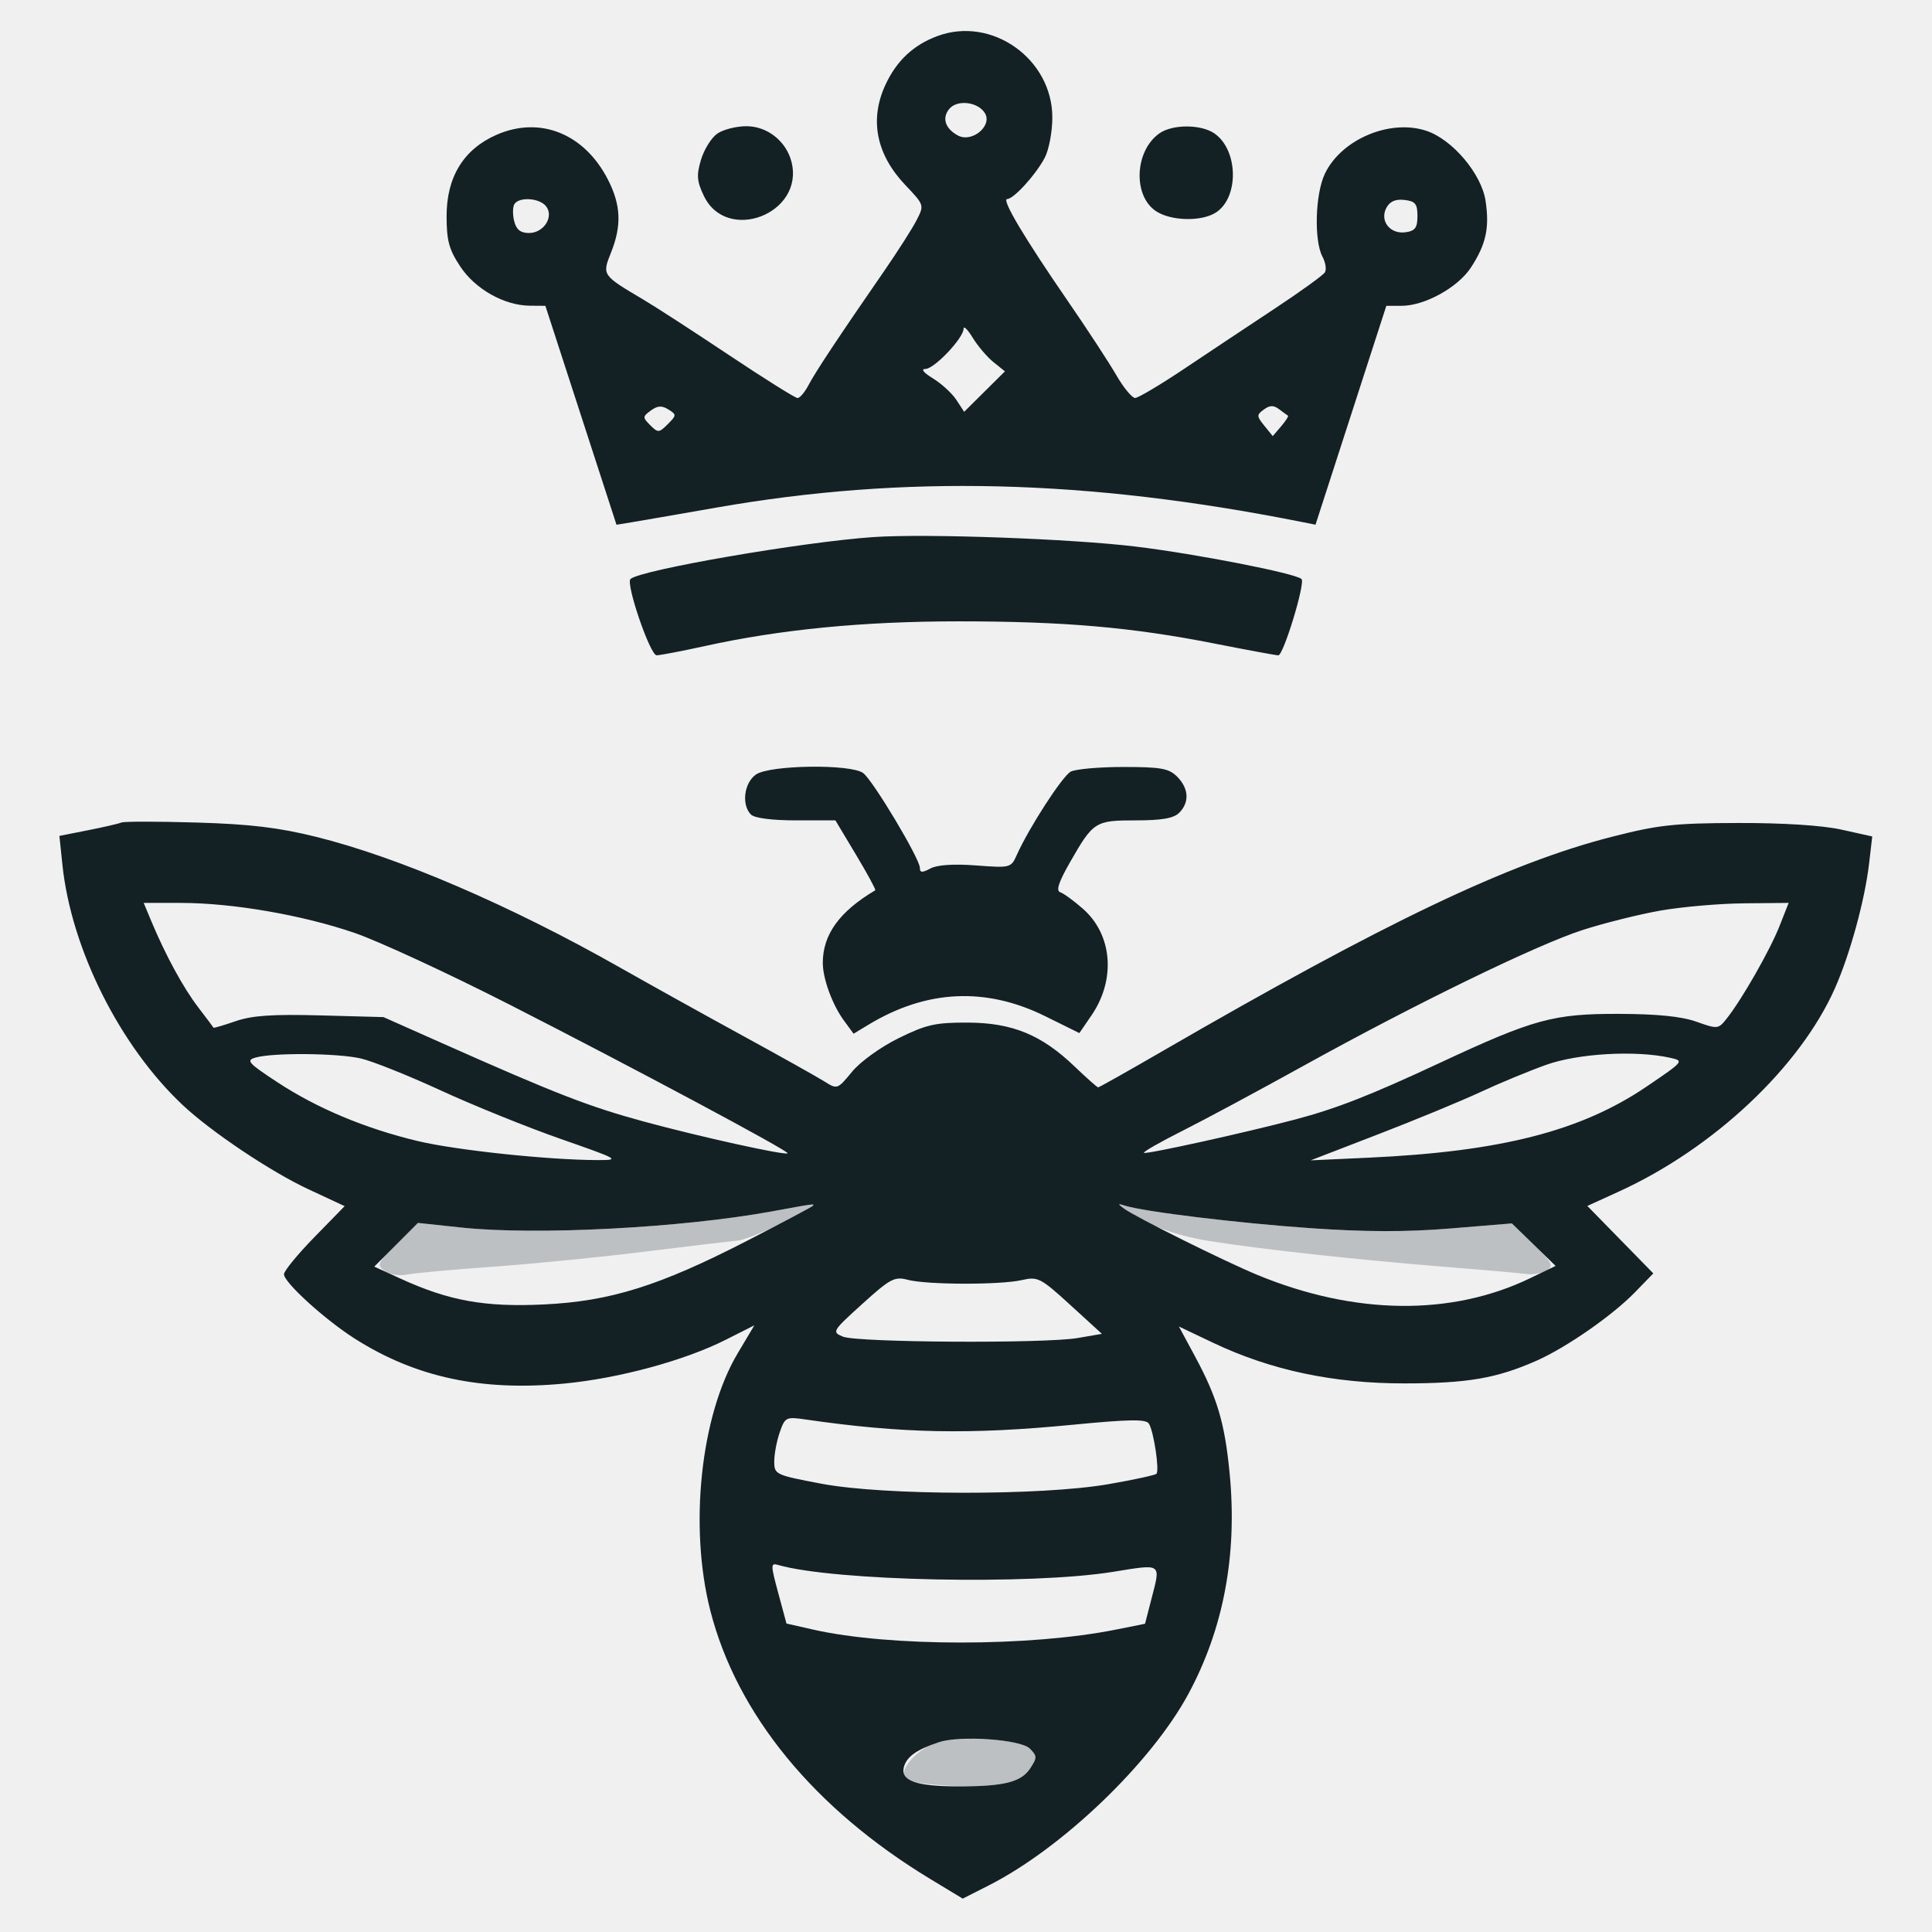
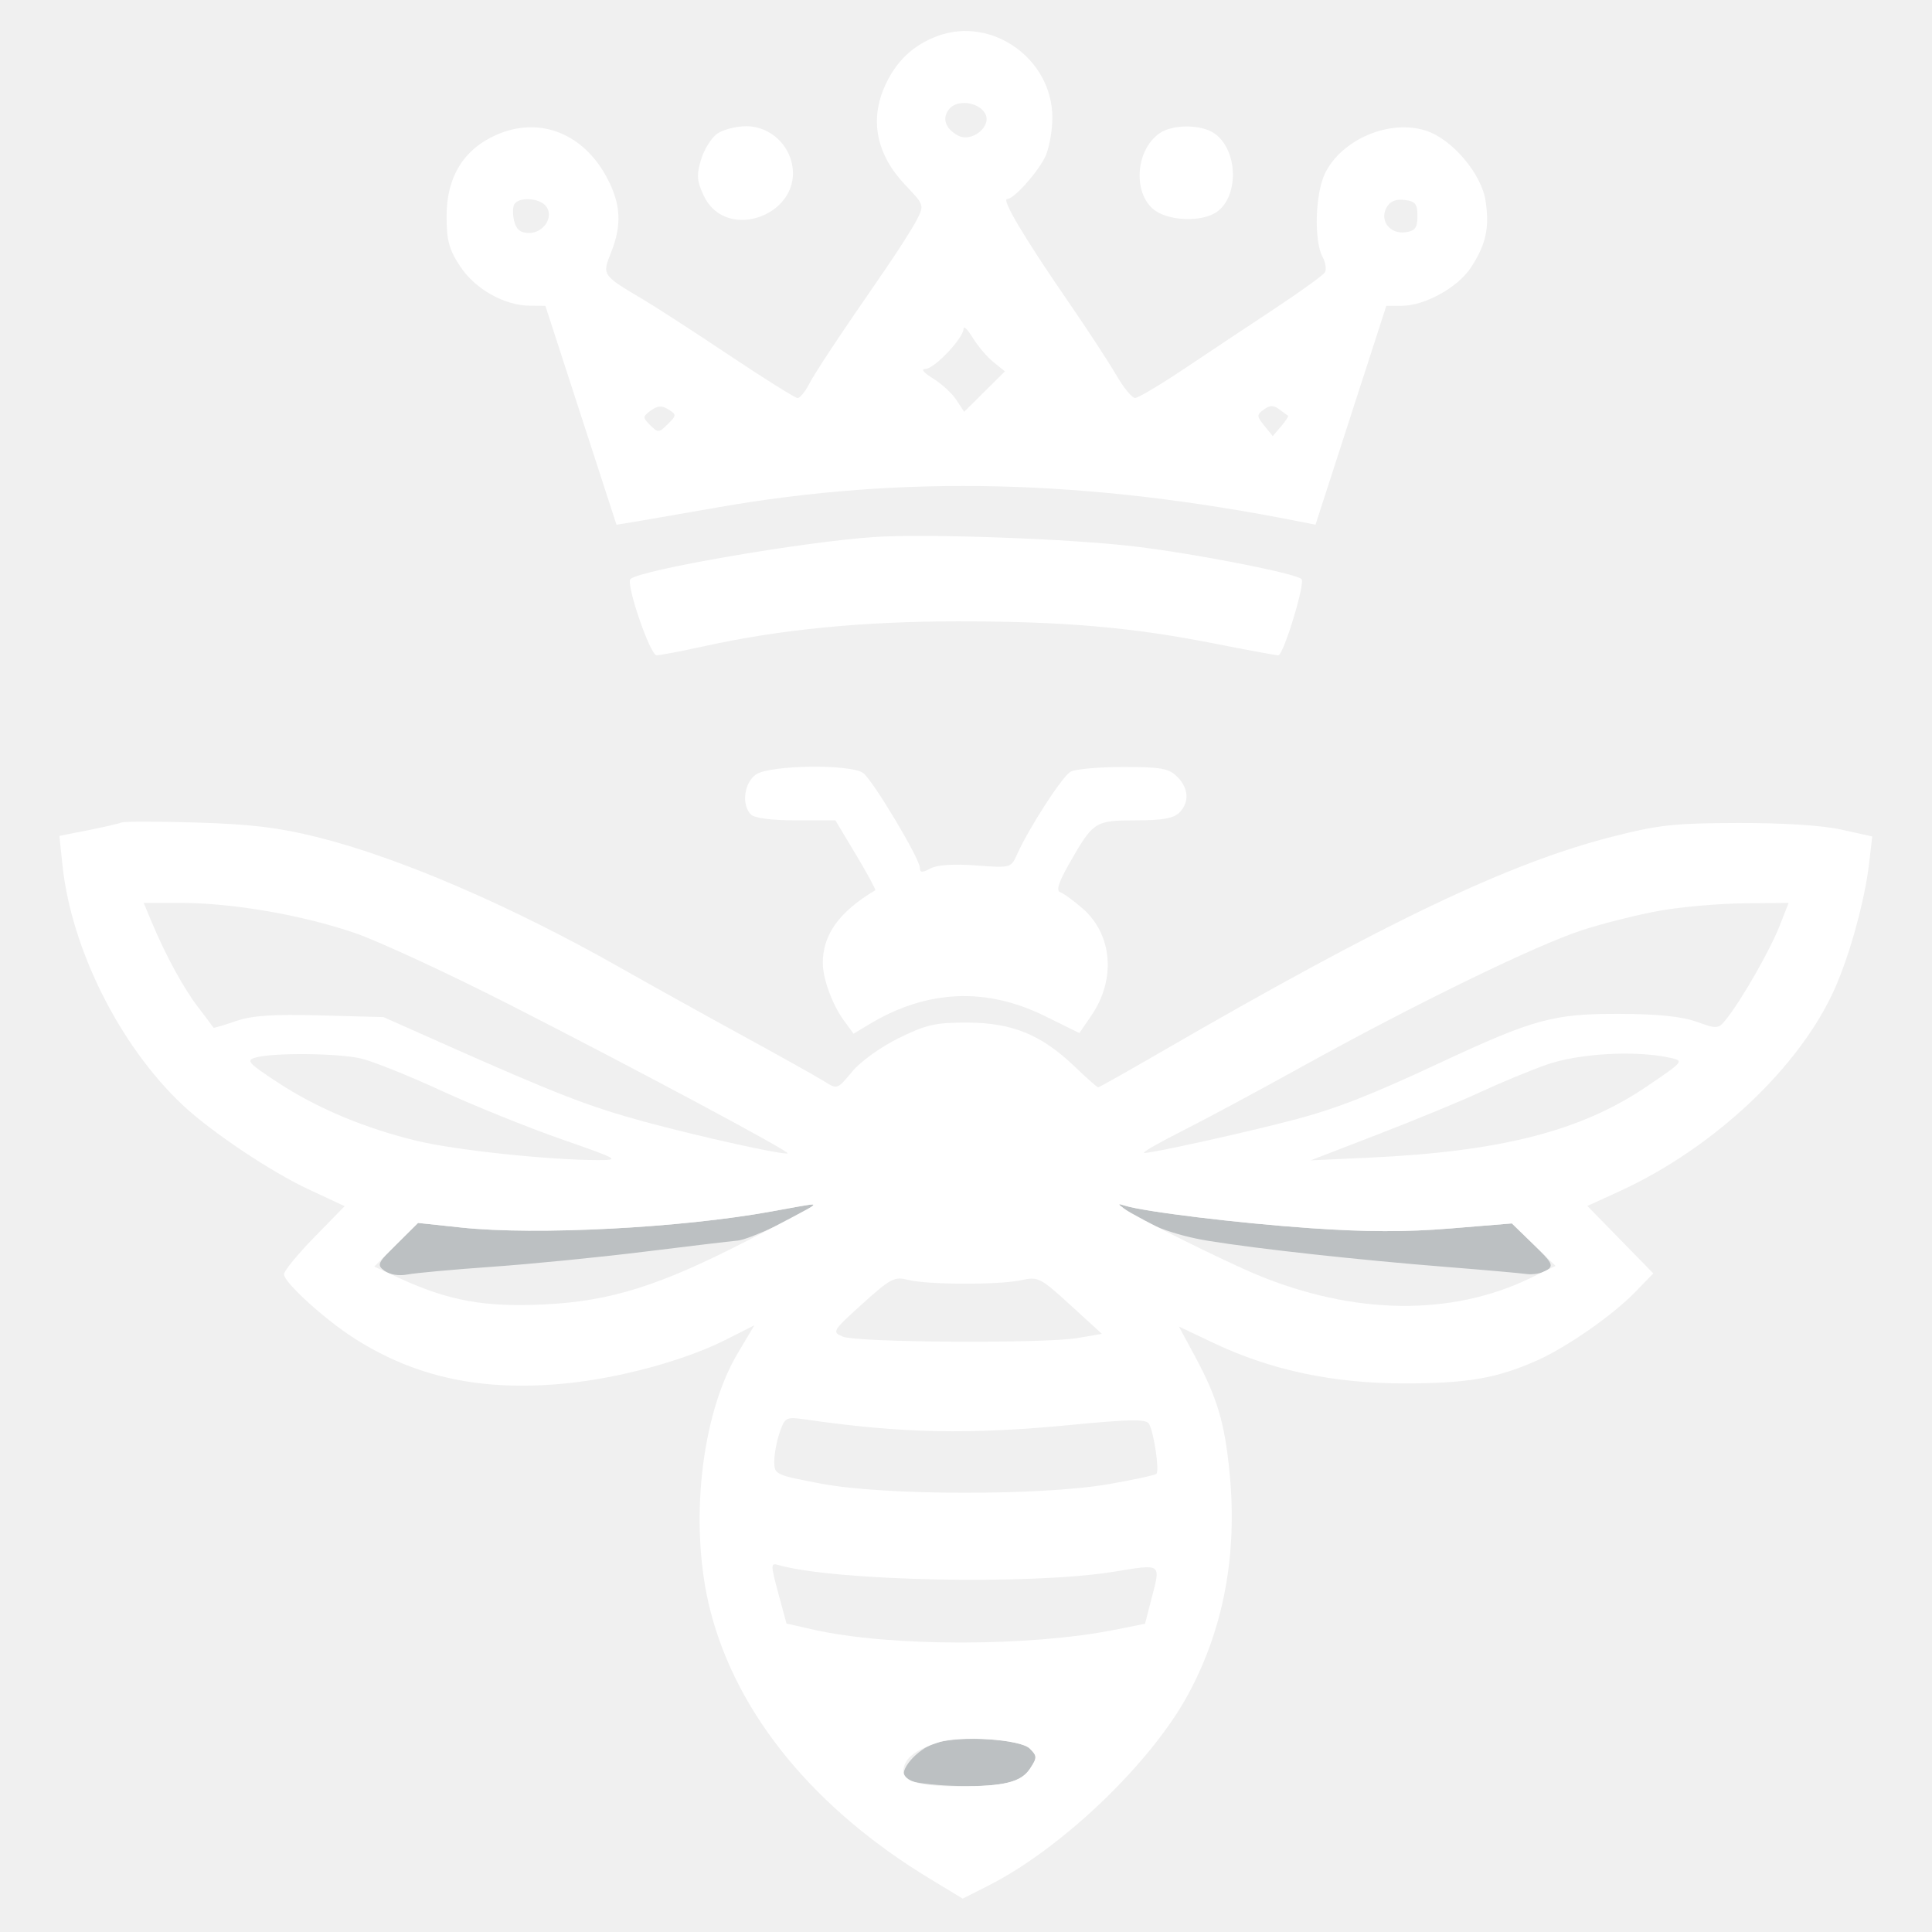
<svg xmlns="http://www.w3.org/2000/svg" class="ml-3 mt-3 mb-3" width="50" height="50" viewBox="0 0 385 398" version="1.1">
  <path d="M 152.500 249.553 C 133.978 252.948, 103.895 254.515, 88.573 252.882 L 79.646 251.931 75.291 256.205 C 71.257 260.164, 71.067 260.577, 72.718 261.802 C 73.764 262.578, 75.703 262.889, 77.412 262.555 C 79.013 262.242, 86.888 261.523, 94.912 260.959 C 102.935 260.394, 116.925 259.012, 126 257.886 C 135.075 256.761, 143.850 255.716, 145.500 255.563 C 147.887 255.343, 159.050 250.151, 160.917 248.393 C 161.416 247.922, 161.350 247.931, 152.500 249.553 M 225 248.944 C 229.230 252.139, 235.305 254.461, 242.500 255.631 C 252.716 257.293, 273.592 259.580, 291.500 260.999 C 299.200 261.609, 306.594 262.262, 307.930 262.450 C 309.267 262.638, 311.137 262.307, 312.086 261.714 C 313.623 260.754, 313.329 260.169, 309.381 256.332 L 304.952 252.028 292.226 253.074 C 283.176 253.817, 274.878 253.799, 263.500 253.011 C 248.579 251.977, 229.131 249.614, 225.209 248.359 C 223.742 247.889, 223.713 247.972, 225 248.944 M 186.313 359.053 C 182.429 360.237, 178.452 364.852, 179.990 366.390 C 181.314 367.714, 193.570 368.442, 199.522 367.549 C 202.781 367.060, 204.493 366.177, 205.673 364.376 C 207.190 362.061, 207.187 361.759, 205.637 360.209 C 203.663 358.234, 191.402 357.501, 186.313 359.053" stroke="none" fill="#bcc0c2" fill-rule="evenodd" />
-   <path d="M 186.655 7.413 C 181.679 9.246, 178.191 12.514, 175.890 17.500 C 172.582 24.668, 174.012 31.826, 180.012 38.133 C 183.908 42.229, 183.918 42.259, 182.315 45.373 C 181.430 47.093, 178.409 51.824, 175.603 55.887 C 166.189 69.515, 161.510 76.571, 160.081 79.295 C 159.301 80.783, 158.275 82, 157.803 82 C 157.330 82, 150.993 78.031, 143.722 73.180 C 136.450 68.328, 128.475 63.161, 126 61.698 C 117.517 56.680, 117.513 56.674, 119.373 52.026 C 121.592 46.480, 121.416 42.238, 118.750 37.020 C 113.888 27.503, 104.704 23.825, 95.723 27.798 C 88.991 30.776, 85.500 36.480, 85.500 44.500 C 85.500 49.566, 85.995 51.394, 88.316 54.902 C 91.406 59.570, 97.399 62.942, 102.674 62.978 L 105.849 63 113.174 85.550 L 120.500 108.101 123.500 107.610 C 125.150 107.340, 133.075 105.968, 141.112 104.560 C 179.725 97.798, 217.289 98.713, 261.500 107.494 L 264.500 108.090 271.795 85.545 L 279.090 63 282.229 63 C 286.982 63, 293.825 59.227, 296.505 55.129 C 299.624 50.360, 300.372 46.966, 299.534 41.381 C 298.699 35.810, 292.697 28.715, 287.317 26.940 C 279.803 24.460, 269.786 28.716, 266.415 35.821 C 264.436 39.991, 264.169 49.579, 265.940 52.888 C 266.574 54.072, 266.795 55.522, 266.432 56.111 C 266.068 56.699, 261.435 60.046, 256.135 63.549 C 250.836 67.052, 242.450 72.629, 237.500 75.942 C 232.550 79.255, 227.980 81.974, 227.345 81.983 C 226.710 81.992, 224.954 79.862, 223.443 77.250 C 221.932 74.638, 217.442 67.775, 213.465 62 C 204.515 49.004, 199.758 41, 200.985 41 C 202.320 41, 206.853 36.025, 208.708 32.523 C 209.576 30.886, 210.286 27.145, 210.286 24.207 C 210.286 12.140, 197.839 3.294, 186.655 7.413 M 189.053 22.437 C 187.497 24.311, 188.218 26.511, 190.851 27.920 C 193.729 29.460, 197.986 25.925, 196.399 23.313 C 194.977 20.971, 190.693 20.460, 189.053 22.437 M 141.252 27.536 C 140.046 28.381, 138.544 30.791, 137.914 32.892 C 136.960 36.077, 137.054 37.312, 138.481 40.319 C 143.177 50.215, 159.235 44.042, 156.557 33.371 C 155.484 29.097, 151.581 26, 147.268 26 C 145.165 26, 142.458 26.691, 141.252 27.536 M 232.360 27.460 C 227.231 31.053, 226.831 40.349, 231.669 43.519 C 234.735 45.528, 240.936 45.681, 243.914 43.822 C 248.766 40.792, 248.638 30.961, 243.701 27.503 C 240.969 25.589, 235.063 25.567, 232.360 27.460 M 99.465 42.057 C 99.106 42.638, 99.088 44.213, 99.425 45.557 C 99.866 47.315, 100.724 48, 102.484 48 C 105.562 48, 107.706 44.556, 105.947 42.436 C 104.558 40.763, 100.415 40.520, 99.465 42.057 M 279.106 42.802 C 277.665 45.495, 279.859 48.296, 283.056 47.845 C 285.028 47.567, 285.500 46.921, 285.500 44.500 C 285.500 41.989, 285.063 41.449, 282.817 41.190 C 280.979 40.978, 279.811 41.485, 279.106 42.802 M 192.004 67.715 C 191.998 69.637, 185.966 76, 184.146 76.004 C 183.145 76.006, 183.751 76.771, 185.696 77.956 C 187.453 79.028, 189.618 81.013, 190.506 82.369 L 192.120 84.833 196.321 80.666 L 200.521 76.500 198.148 74.589 C 196.843 73.537, 194.927 71.287, 193.891 69.589 C 192.855 67.890, 192.006 67.047, 192.004 67.715 M 127.579 84.566 C 125.864 85.820, 125.857 86, 127.453 87.596 C 129.050 89.193, 129.264 89.180, 131.064 87.380 C 132.891 85.553, 132.897 85.417, 131.189 84.350 C 129.838 83.506, 128.956 83.559, 127.579 84.566 M 253.859 84.361 C 252.350 85.465, 252.357 85.723, 253.957 87.699 L 255.692 89.841 257.417 87.825 C 258.367 86.717, 258.998 85.725, 258.822 85.622 C 258.645 85.519, 257.824 84.924, 256.997 84.300 C 255.871 83.450, 255.084 83.465, 253.859 84.361 M 173.500 110.634 C 158.970 111.610, 125.230 117.437, 123.377 119.290 C 122.387 120.280, 127.429 134.985, 128.761 134.993 C 129.454 134.997, 133.954 134.135, 138.761 133.078 C 154.299 129.660, 171.349 128, 190.918 128 C 212.700 128, 226.677 129.213, 243.734 132.583 C 250.462 133.912, 256.359 135, 256.838 135 C 257.899 135, 262.436 120.103, 261.623 119.290 C 260.457 118.124, 240.135 114.140, 227.500 112.601 C 214.280 110.991, 184.394 109.902, 173.500 110.634 M 149.223 159.557 C 146.774 161.272, 146.211 165.811, 148.200 167.800 C 148.936 168.536, 152.533 169, 157.499 169 L 165.599 169 169.857 176.109 C 172.199 180.019, 173.977 183.300, 173.808 183.401 C 166.412 187.790, 163 192.516, 163 198.371 C 163 201.613, 164.968 206.986, 167.343 210.226 L 169.341 212.952 172.420 211.089 C 184.343 203.873, 196.566 203.287, 208.818 209.342 L 215.853 212.819 218.357 209.160 C 223.412 201.771, 222.667 192.549, 216.583 187.207 C 214.719 185.570, 212.618 184.039, 211.915 183.805 C 211.007 183.502, 211.580 181.730, 213.894 177.685 C 218.730 169.232, 219.094 169, 227.500 169 C 232.855 169, 235.285 168.572, 236.429 167.429 C 238.569 165.288, 238.402 162.402, 236 160 C 234.294 158.294, 232.667 158, 224.934 158 C 219.948 158, 215.060 158.433, 214.072 158.961 C 212.353 159.881, 205.436 170.575, 202.945 176.164 C 201.781 178.774, 201.614 178.817, 194.558 178.283 C 189.967 177.936, 186.568 178.161, 185.179 178.904 C 183.465 179.822, 183 179.796, 183 178.783 C 183 176.913, 173.314 160.724, 171.314 159.250 C 168.733 157.348, 152.045 157.580, 149.223 159.557 M 18.500 169.444 C 17.950 169.680, 14.853 170.396, 11.618 171.035 L 5.736 172.197 6.360 178.166 C 8.170 195.485, 18.181 215.474, 31.144 227.654 C 36.992 233.148, 49.277 241.377, 57.021 244.986 L 64.500 248.472 58.250 254.873 C 54.813 258.394, 52 261.826, 52 262.500 C 52 264.190, 60.424 271.847, 66.605 275.777 C 79.130 283.740, 92.720 286.649, 109.770 285.018 C 121.020 283.942, 134.529 280.276, 142.998 276.001 L 148.902 273.020 145.467 278.787 C 137.832 291.605, 135.400 314.491, 139.834 331.811 C 145.307 353.186, 161.242 372.622, 185.162 387.093 L 191.824 391.123 197.146 388.426 C 212.301 380.746, 230.617 363.195, 238.288 349 C 245.574 335.519, 248.430 320.269, 246.810 303.500 C 245.807 293.125, 244.268 287.937, 239.658 279.385 L 236.362 273.271 243.440 276.632 C 255.325 282.276, 268.190 285.002, 282.878 284.988 C 295.825 284.976, 301.823 283.941, 310.053 280.301 C 316.181 277.590, 325.661 271, 330.293 266.232 L 334.087 262.327 327.293 255.378 L 320.500 248.429 326.998 245.464 C 346.543 236.548, 364.336 219.795, 371.525 203.539 C 374.618 196.546, 377.662 185.420, 378.539 177.907 L 379.191 172.314 372.846 170.907 C 368.885 170.029, 360.862 169.515, 351.500 169.539 C 338.396 169.573, 335.110 169.934, 325.500 172.396 C 304.239 177.843, 278.958 189.909, 232.795 216.642 C 225.807 220.689, 219.925 224, 219.724 224 C 219.523 224, 217.338 222.065, 214.870 219.700 C 208.042 213.157, 202.037 210.693, 192.845 210.659 C 186.208 210.635, 184.319 211.061, 178.631 213.861 C 174.912 215.692, 170.756 218.686, 169.034 220.775 C 166.004 224.450, 165.988 224.456, 163.248 222.737 C 161.737 221.788, 154.200 217.570, 146.500 213.362 C 138.800 209.154, 127.360 202.798, 121.077 199.237 C 98.627 186.512, 75.605 176.611, 58.703 172.412 C 50.916 170.477, 45.067 169.775, 34 169.446 C 26.025 169.209, 19.050 169.208, 18.500 169.444 M 24.665 189.750 C 27.576 196.733, 31.249 203.484, 34.324 207.500 C 36.008 209.700, 37.429 211.593, 37.482 211.706 C 37.535 211.819, 39.586 211.217, 42.039 210.369 C 45.421 209.199, 49.645 208.911, 59.500 209.176 L 72.500 209.527 84.500 214.864 C 107.996 225.314, 114.759 227.944, 126.058 231.022 C 137.552 234.154, 155.266 238.067, 155.751 237.582 C 156.162 237.172, 123.719 219.824, 98.500 206.969 C 85.850 200.521, 71.450 193.860, 66.500 192.166 C 55.759 188.490, 41.389 186.010, 30.801 186.004 L 23.102 186 24.665 189.750 M 335.500 187.595 C 331.100 188.374, 323.900 190.174, 319.500 191.594 C 310.018 194.656, 285.018 206.825, 261.902 219.630 C 252.773 224.687, 241.589 230.693, 237.048 232.976 C 232.508 235.259, 228.955 237.289, 229.154 237.487 C 229.530 237.864, 250.170 233.312, 260.401 230.597 C 268.869 228.349, 275.808 225.633, 290 219.008 C 309.434 209.936, 313.462 208.831, 326.963 208.862 C 334.903 208.881, 339.894 209.384, 342.970 210.478 C 347.342 212.032, 347.481 212.017, 349.247 209.783 C 352.371 205.834, 358.142 195.714, 360.094 190.760 L 361.971 186 352.735 186.090 C 347.656 186.139, 339.900 186.817, 335.500 187.595 M 46.192 217.850 C 44.117 218.434, 44.565 218.948, 50.633 222.937 C 58.816 228.317, 68.767 232.486, 79.577 235.066 C 87.444 236.943, 106.433 238.956, 116.500 238.980 C 121.345 238.992, 121.112 238.857, 109 234.623 C 102.125 232.220, 91.027 227.733, 84.339 224.652 C 77.650 221.571, 70.225 218.600, 67.839 218.049 C 63.062 216.948, 49.826 216.826, 46.192 217.850 M 312 219.366 C 308.425 220.645, 302.350 223.161, 298.500 224.959 C 294.650 226.757, 285.200 230.660, 277.500 233.633 L 263.500 239.037 275.500 238.484 C 302.667 237.231, 319.174 233.009, 332.666 223.864 C 340.436 218.597, 340.476 218.548, 337.500 217.895 C 330.362 216.328, 318.598 217.007, 312 219.366 M 152.500 249.553 C 133.967 252.950, 103.895 254.514, 88.550 252.880 L 79.600 251.926 75.099 256.427 L 70.599 260.927 76.050 263.421 C 86.006 267.977, 93.374 269.304, 105.500 268.725 C 119.258 268.068, 129.349 264.902, 147.542 255.536 C 154.632 251.886, 160.636 248.698, 160.883 248.450 C 161.416 247.917, 161.449 247.913, 152.500 249.553 M 225 248.941 C 227.254 250.638, 245.664 259.800, 252.500 262.627 C 272.532 270.911, 292.482 271.153, 308.731 263.309 L 313.961 260.784 309.457 256.406 L 304.952 252.028 292.226 253.074 C 283.176 253.817, 274.878 253.799, 263.500 253.011 C 248.579 251.977, 229.131 249.614, 225.209 248.359 C 223.743 247.889, 223.713 247.972, 225 248.941 M 171.137 268.612 C 164.949 274.214, 164.839 274.399, 167.137 275.352 C 170.090 276.576, 208.729 276.805, 215.500 275.639 L 220.500 274.778 214 268.841 C 207.860 263.232, 207.306 262.948, 204 263.702 C 199.538 264.719, 184.429 264.683, 180.500 263.645 C 177.784 262.927, 176.898 263.397, 171.137 268.612 M 154.131 295.055 C 153.509 296.839, 153 299.540, 153 301.057 C 153 303.753, 153.218 303.856, 162.750 305.658 C 175.642 308.094, 208.036 308.142, 221.855 305.745 C 227.001 304.853, 231.442 303.891, 231.726 303.608 C 232.388 302.946, 231.181 294.883, 230.179 293.279 C 229.581 292.320, 226.195 292.370, 214.459 293.508 C 193.198 295.570, 179.282 295.293, 159.381 292.409 C 155.433 291.837, 155.214 291.947, 154.131 295.055 M 153.825 328.182 L 155.519 334.457 161.009 335.701 C 176.738 339.263, 205.677 339.259, 223.440 335.693 L 229.380 334.500 230.671 329.500 C 232.637 321.883, 233.022 322.160, 222.750 323.812 C 205.814 326.537, 165.295 325.703, 153.816 322.393 C 152.238 321.938, 152.239 322.304, 153.825 328.182 M 186.942 358.898 C 182.421 360.358, 180.263 361.886, 179.704 364.023 C 178.966 366.845, 182.231 368, 190.940 368 C 200.377 368, 203.872 367.126, 205.722 364.301 C 207.178 362.080, 207.171 361.742, 205.637 360.209 C 203.755 358.327, 191.395 357.460, 186.942 358.898" stroke="none" fill="#132125" fill-rule="evenodd" />
+   <path d="M 186.655 7.413 C 181.679 9.246, 178.191 12.514, 175.890 17.500 C 172.582 24.668, 174.012 31.826, 180.012 38.133 C 183.908 42.229, 183.918 42.259, 182.315 45.373 C 181.430 47.093, 178.409 51.824, 175.603 55.887 C 166.189 69.515, 161.510 76.571, 160.081 79.295 C 159.301 80.783, 158.275 82, 157.803 82 C 157.330 82, 150.993 78.031, 143.722 73.180 C 136.450 68.328, 128.475 63.161, 126 61.698 C 117.517 56.680, 117.513 56.674, 119.373 52.026 C 121.592 46.480, 121.416 42.238, 118.750 37.020 C 113.888 27.503, 104.704 23.825, 95.723 27.798 C 88.991 30.776, 85.500 36.480, 85.500 44.500 C 85.500 49.566, 85.995 51.394, 88.316 54.902 C 91.406 59.570, 97.399 62.942, 102.674 62.978 L 105.849 63 113.174 85.550 L 120.500 108.101 123.500 107.610 C 125.150 107.340, 133.075 105.968, 141.112 104.560 C 179.725 97.798, 217.289 98.713, 261.500 107.494 L 264.500 108.090 271.795 85.545 L 279.090 63 282.229 63 C 286.982 63, 293.825 59.227, 296.505 55.129 C 299.624 50.360, 300.372 46.966, 299.534 41.381 C 298.699 35.810, 292.697 28.715, 287.317 26.940 C 279.803 24.460, 269.786 28.716, 266.415 35.821 C 264.436 39.991, 264.169 49.579, 265.940 52.888 C 266.574 54.072, 266.795 55.522, 266.432 56.111 C 266.068 56.699, 261.435 60.046, 256.135 63.549 C 250.836 67.052, 242.450 72.629, 237.500 75.942 C 232.550 79.255, 227.980 81.974, 227.345 81.983 C 226.710 81.992, 224.954 79.862, 223.443 77.250 C 221.932 74.638, 217.442 67.775, 213.465 62 C 204.515 49.004, 199.758 41, 200.985 41 C 202.320 41, 206.853 36.025, 208.708 32.523 C 209.576 30.886, 210.286 27.145, 210.286 24.207 C 210.286 12.140, 197.839 3.294, 186.655 7.413 M 189.053 22.437 C 187.497 24.311, 188.218 26.511, 190.851 27.920 C 193.729 29.460, 197.986 25.925, 196.399 23.313 C 194.977 20.971, 190.693 20.460, 189.053 22.437 M 141.252 27.536 C 140.046 28.381, 138.544 30.791, 137.914 32.892 C 136.960 36.077, 137.054 37.312, 138.481 40.319 C 143.177 50.215, 159.235 44.042, 156.557 33.371 C 155.484 29.097, 151.581 26, 147.268 26 C 145.165 26, 142.458 26.691, 141.252 27.536 M 232.360 27.460 C 227.231 31.053, 226.831 40.349, 231.669 43.519 C 234.735 45.528, 240.936 45.681, 243.914 43.822 C 248.766 40.792, 248.638 30.961, 243.701 27.503 C 240.969 25.589, 235.063 25.567, 232.360 27.460 M 99.465 42.057 C 99.106 42.638, 99.088 44.213, 99.425 45.557 C 99.866 47.315, 100.724 48, 102.484 48 C 105.562 48, 107.706 44.556, 105.947 42.436 C 104.558 40.763, 100.415 40.520, 99.465 42.057 M 279.106 42.802 C 277.665 45.495, 279.859 48.296, 283.056 47.845 C 285.028 47.567, 285.500 46.921, 285.500 44.500 C 285.500 41.989, 285.063 41.449, 282.817 41.190 C 280.979 40.978, 279.811 41.485, 279.106 42.802 M 192.004 67.715 C 191.998 69.637, 185.966 76, 184.146 76.004 C 183.145 76.006, 183.751 76.771, 185.696 77.956 C 187.453 79.028, 189.618 81.013, 190.506 82.369 L 192.120 84.833 196.321 80.666 L 200.521 76.500 198.148 74.589 C 196.843 73.537, 194.927 71.287, 193.891 69.589 C 192.855 67.890, 192.006 67.047, 192.004 67.715 M 127.579 84.566 C 125.864 85.820, 125.857 86, 127.453 87.596 C 129.050 89.193, 129.264 89.180, 131.064 87.380 C 132.891 85.553, 132.897 85.417, 131.189 84.350 C 129.838 83.506, 128.956 83.559, 127.579 84.566 M 253.859 84.361 C 252.350 85.465, 252.357 85.723, 253.957 87.699 L 255.692 89.841 257.417 87.825 C 258.367 86.717, 258.998 85.725, 258.822 85.622 C 258.645 85.519, 257.824 84.924, 256.997 84.300 C 255.871 83.450, 255.084 83.465, 253.859 84.361 M 173.500 110.634 C 158.970 111.610, 125.230 117.437, 123.377 119.290 C 122.387 120.280, 127.429 134.985, 128.761 134.993 C 129.454 134.997, 133.954 134.135, 138.761 133.078 C 154.299 129.660, 171.349 128, 190.918 128 C 212.700 128, 226.677 129.213, 243.734 132.583 C 250.462 133.912, 256.359 135, 256.838 135 C 257.899 135, 262.436 120.103, 261.623 119.290 C 260.457 118.124, 240.135 114.140, 227.500 112.601 C 214.280 110.991, 184.394 109.902, 173.500 110.634 M 149.223 159.557 C 146.774 161.272, 146.211 165.811, 148.200 167.800 C 148.936 168.536, 152.533 169, 157.499 169 L 165.599 169 169.857 176.109 C 172.199 180.019, 173.977 183.300, 173.808 183.401 C 166.412 187.790, 163 192.516, 163 198.371 C 163 201.613, 164.968 206.986, 167.343 210.226 L 169.341 212.952 172.420 211.089 C 184.343 203.873, 196.566 203.287, 208.818 209.342 L 215.853 212.819 218.357 209.160 C 223.412 201.771, 222.667 192.549, 216.583 187.207 C 214.719 185.570, 212.618 184.039, 211.915 183.805 C 211.007 183.502, 211.580 181.730, 213.894 177.685 C 218.730 169.232, 219.094 169, 227.500 169 C 232.855 169, 235.285 168.572, 236.429 167.429 C 238.569 165.288, 238.402 162.402, 236 160 C 234.294 158.294, 232.667 158, 224.934 158 C 219.948 158, 215.060 158.433, 214.072 158.961 C 212.353 159.881, 205.436 170.575, 202.945 176.164 C 201.781 178.774, 201.614 178.817, 194.558 178.283 C 189.967 177.936, 186.568 178.161, 185.179 178.904 C 183.465 179.822, 183 179.796, 183 178.783 C 183 176.913, 173.314 160.724, 171.314 159.250 C 168.733 157.348, 152.045 157.580, 149.223 159.557 M 18.500 169.444 C 17.950 169.680, 14.853 170.396, 11.618 171.035 L 5.736 172.197 6.360 178.166 C 8.170 195.485, 18.181 215.474, 31.144 227.654 C 36.992 233.148, 49.277 241.377, 57.021 244.986 L 64.500 248.472 58.250 254.873 C 54.813 258.394, 52 261.826, 52 262.500 C 52 264.190, 60.424 271.847, 66.605 275.777 C 79.130 283.740, 92.720 286.649, 109.770 285.018 C 121.020 283.942, 134.529 280.276, 142.998 276.001 L 148.902 273.020 145.467 278.787 C 137.832 291.605, 135.400 314.491, 139.834 331.811 C 145.307 353.186, 161.242 372.622, 185.162 387.093 L 191.824 391.123 197.146 388.426 C 212.301 380.746, 230.617 363.195, 238.288 349 C 245.574 335.519, 248.430 320.269, 246.810 303.500 C 245.807 293.125, 244.268 287.937, 239.658 279.385 L 236.362 273.271 243.440 276.632 C 255.325 282.276, 268.190 285.002, 282.878 284.988 C 295.825 284.976, 301.823 283.941, 310.053 280.301 C 316.181 277.590, 325.661 271, 330.293 266.232 L 334.087 262.327 327.293 255.378 L 320.500 248.429 326.998 245.464 C 346.543 236.548, 364.336 219.795, 371.525 203.539 C 374.618 196.546, 377.662 185.420, 378.539 177.907 L 379.191 172.314 372.846 170.907 C 368.885 170.029, 360.862 169.515, 351.500 169.539 C 338.396 169.573, 335.110 169.934, 325.500 172.396 C 304.239 177.843, 278.958 189.909, 232.795 216.642 C 225.807 220.689, 219.925 224, 219.724 224 C 219.523 224, 217.338 222.065, 214.870 219.700 C 208.042 213.157, 202.037 210.693, 192.845 210.659 C 186.208 210.635, 184.319 211.061, 178.631 213.861 C 174.912 215.692, 170.756 218.686, 169.034 220.775 C 166.004 224.450, 165.988 224.456, 163.248 222.737 C 161.737 221.788, 154.200 217.570, 146.500 213.362 C 138.800 209.154, 127.360 202.798, 121.077 199.237 C 98.627 186.512, 75.605 176.611, 58.703 172.412 C 50.916 170.477, 45.067 169.775, 34 169.446 C 26.025 169.209, 19.050 169.208, 18.500 169.444 M 24.665 189.750 C 27.576 196.733, 31.249 203.484, 34.324 207.500 C 36.008 209.700, 37.429 211.593, 37.482 211.706 C 37.535 211.819, 39.586 211.217, 42.039 210.369 C 45.421 209.199, 49.645 208.911, 59.500 209.176 L 72.500 209.527 84.500 214.864 C 107.996 225.314, 114.759 227.944, 126.058 231.022 C 137.552 234.154, 155.266 238.067, 155.751 237.582 C 156.162 237.172, 123.719 219.824, 98.500 206.969 C 85.850 200.521, 71.450 193.860, 66.500 192.166 C 55.759 188.490, 41.389 186.010, 30.801 186.004 L 23.102 186 24.665 189.750 M 335.500 187.595 C 331.100 188.374, 323.900 190.174, 319.500 191.594 C 310.018 194.656, 285.018 206.825, 261.902 219.630 C 252.773 224.687, 241.589 230.693, 237.048 232.976 C 232.508 235.259, 228.955 237.289, 229.154 237.487 C 229.530 237.864, 250.170 233.312, 260.401 230.597 C 268.869 228.349, 275.808 225.633, 290 219.008 C 309.434 209.936, 313.462 208.831, 326.963 208.862 C 334.903 208.881, 339.894 209.384, 342.970 210.478 C 347.342 212.032, 347.481 212.017, 349.247 209.783 C 352.371 205.834, 358.142 195.714, 360.094 190.760 L 361.971 186 352.735 186.090 C 347.656 186.139, 339.900 186.817, 335.500 187.595 M 46.192 217.850 C 44.117 218.434, 44.565 218.948, 50.633 222.937 C 58.816 228.317, 68.767 232.486, 79.577 235.066 C 87.444 236.943, 106.433 238.956, 116.500 238.980 C 121.345 238.992, 121.112 238.857, 109 234.623 C 102.125 232.220, 91.027 227.733, 84.339 224.652 C 77.650 221.571, 70.225 218.600, 67.839 218.049 C 63.062 216.948, 49.826 216.826, 46.192 217.850 M 312 219.366 C 308.425 220.645, 302.350 223.161, 298.500 224.959 C 294.650 226.757, 285.200 230.660, 277.500 233.633 L 263.500 239.037 275.500 238.484 C 302.667 237.231, 319.174 233.009, 332.666 223.864 C 340.436 218.597, 340.476 218.548, 337.500 217.895 C 330.362 216.328, 318.598 217.007, 312 219.366 M 152.500 249.553 C 133.967 252.950, 103.895 254.514, 88.550 252.880 L 79.600 251.926 75.099 256.427 L 70.599 260.927 76.050 263.421 C 86.006 267.977, 93.374 269.304, 105.500 268.725 C 119.258 268.068, 129.349 264.902, 147.542 255.536 C 154.632 251.886, 160.636 248.698, 160.883 248.450 C 161.416 247.917, 161.449 247.913, 152.500 249.553 M 225 248.941 C 227.254 250.638, 245.664 259.800, 252.500 262.627 C 272.532 270.911, 292.482 271.153, 308.731 263.309 L 313.961 260.784 309.457 256.406 L 304.952 252.028 292.226 253.074 C 283.176 253.817, 274.878 253.799, 263.500 253.011 C 248.579 251.977, 229.131 249.614, 225.209 248.359 C 223.743 247.889, 223.713 247.972, 225 248.941 M 171.137 268.612 C 164.949 274.214, 164.839 274.399, 167.137 275.352 C 170.090 276.576, 208.729 276.805, 215.500 275.639 L 220.500 274.778 214 268.841 C 207.860 263.232, 207.306 262.948, 204 263.702 C 199.538 264.719, 184.429 264.683, 180.500 263.645 C 177.784 262.927, 176.898 263.397, 171.137 268.612 M 154.131 295.055 C 153.509 296.839, 153 299.540, 153 301.057 C 153 303.753, 153.218 303.856, 162.750 305.658 C 175.642 308.094, 208.036 308.142, 221.855 305.745 C 227.001 304.853, 231.442 303.891, 231.726 303.608 C 232.388 302.946, 231.181 294.883, 230.179 293.279 C 229.581 292.320, 226.195 292.370, 214.459 293.508 C 193.198 295.570, 179.282 295.293, 159.381 292.409 C 155.433 291.837, 155.214 291.947, 154.131 295.055 M 153.825 328.182 L 155.519 334.457 161.009 335.701 C 176.738 339.263, 205.677 339.259, 223.440 335.693 L 229.380 334.500 230.671 329.500 C 232.637 321.883, 233.022 322.160, 222.750 323.812 C 205.814 326.537, 165.295 325.703, 153.816 322.393 C 152.238 321.938, 152.239 322.304, 153.825 328.182 M 186.942 358.898 C 182.421 360.358, 180.263 361.886, 179.704 364.023 C 178.966 366.845, 182.231 368, 190.940 368 C 200.377 368, 203.872 367.126, 205.722 364.301 C 207.178 362.080, 207.171 361.742, 205.637 360.209 C 203.755 358.327, 191.395 357.460, 186.942 358.898" stroke="none" fill="#ffffff" fill-rule="evenodd" />
</svg>
